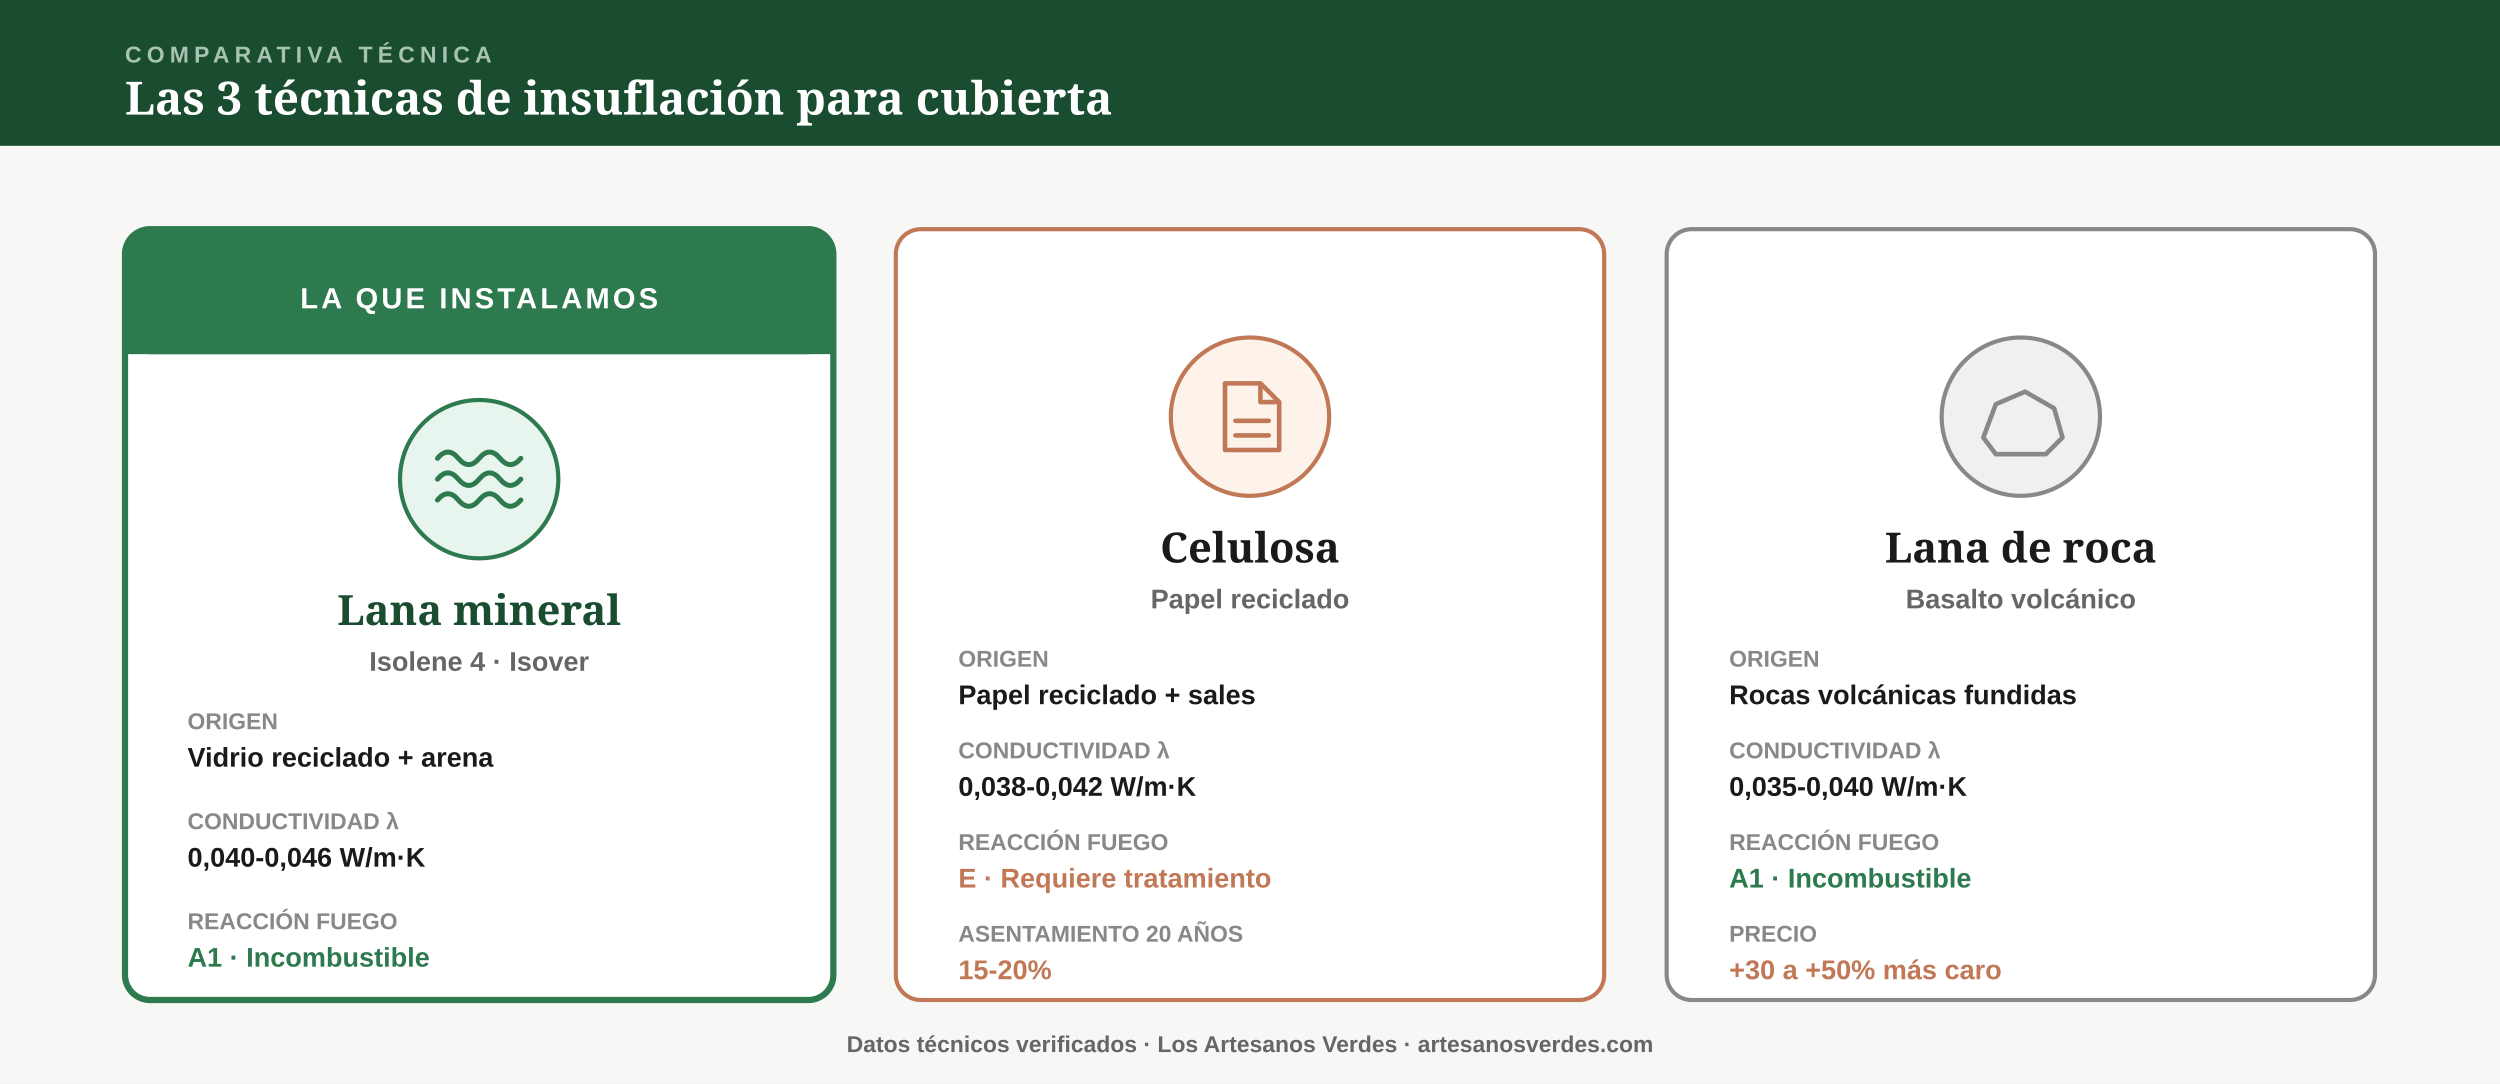
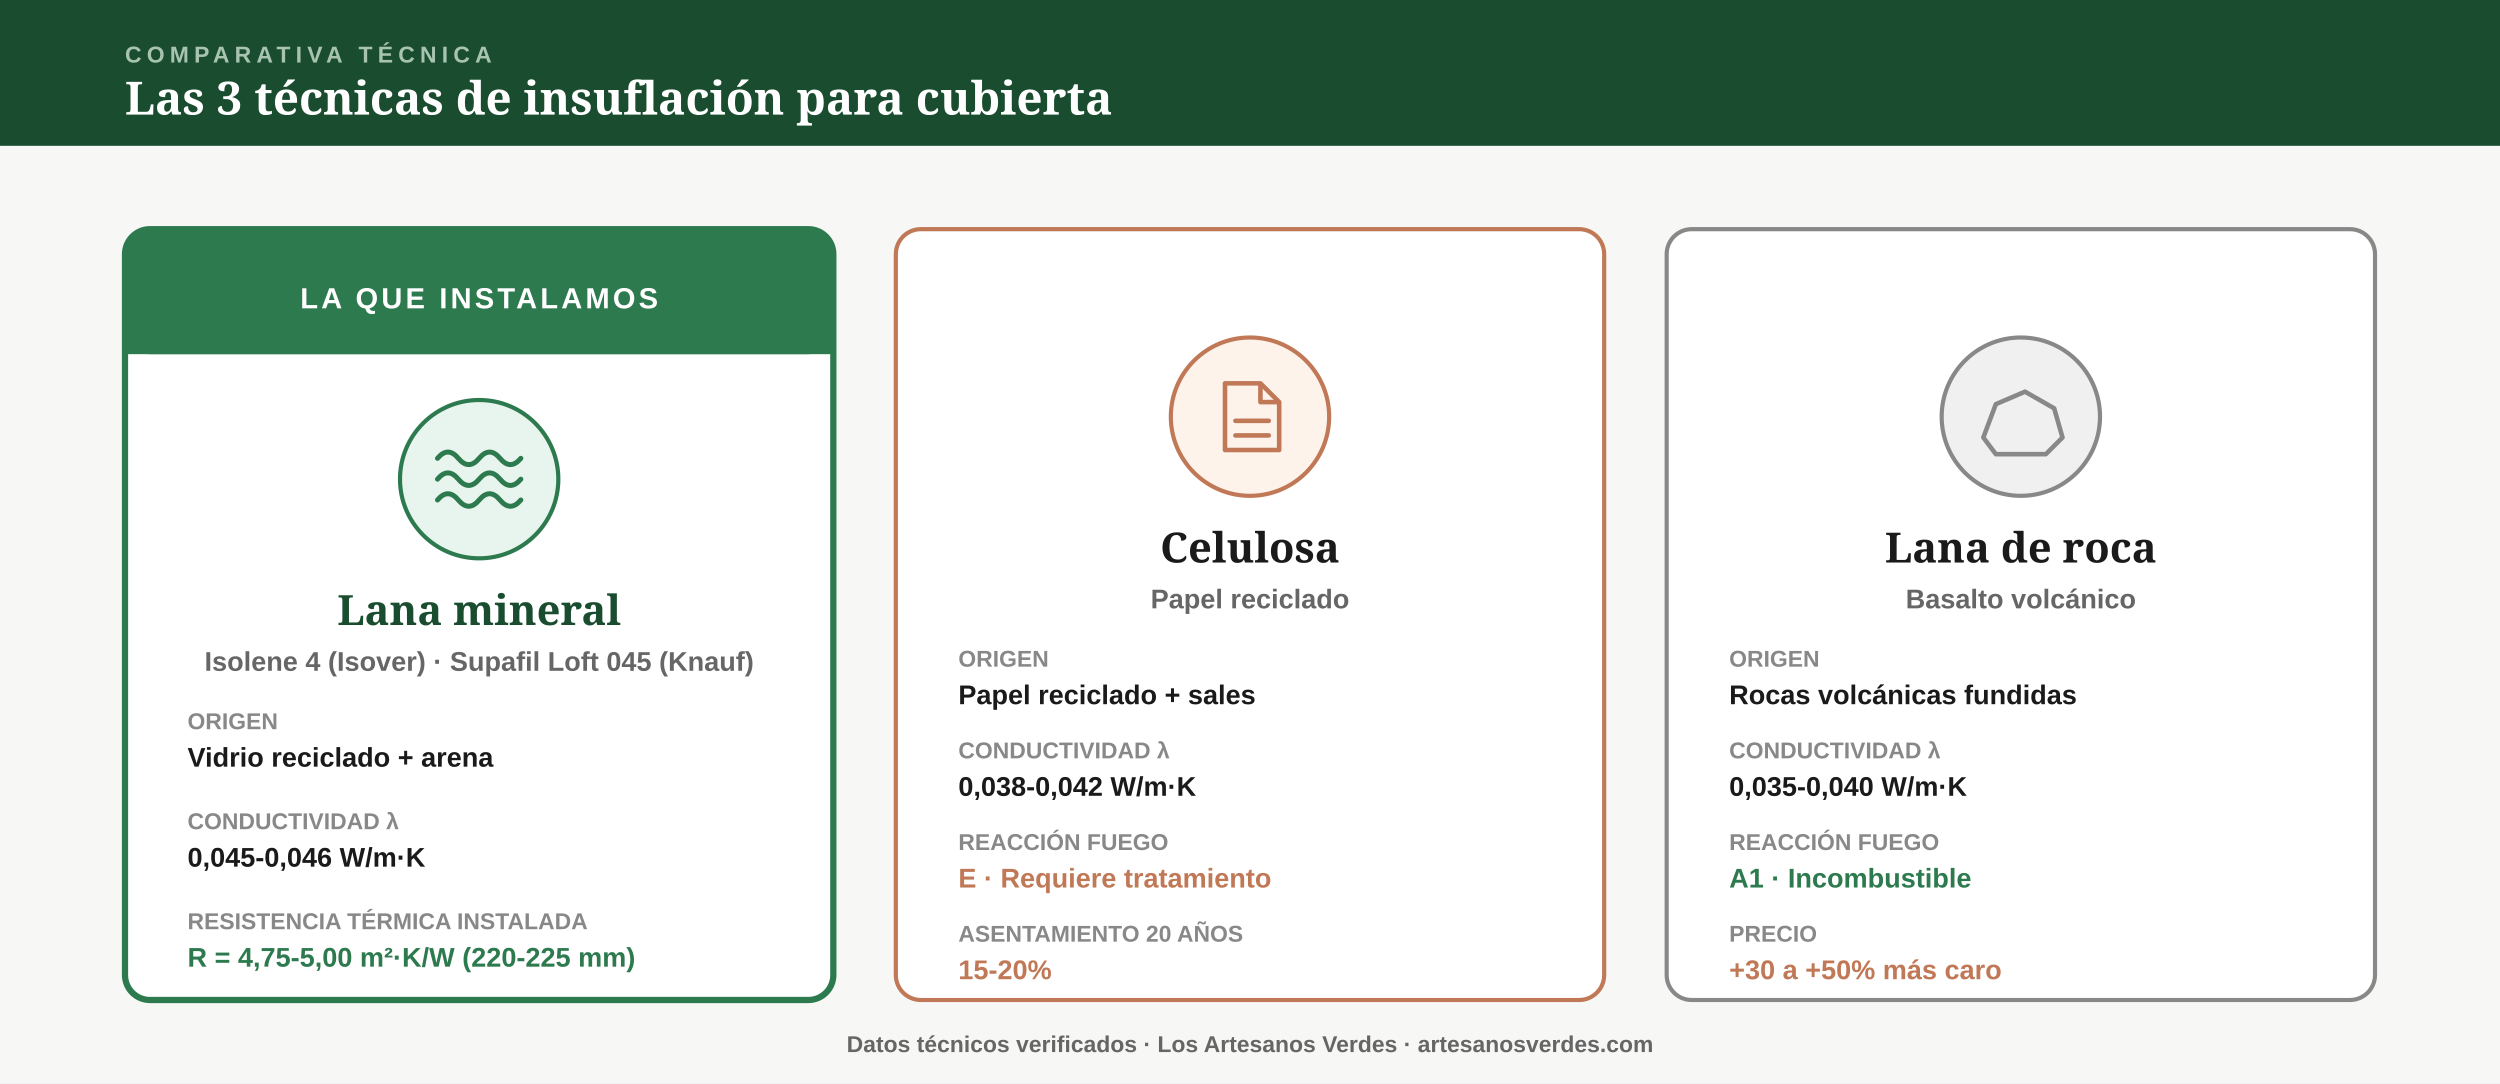
<svg xmlns="http://www.w3.org/2000/svg" viewBox="0 0 1200 520" width="1200" height="520" font-family="'Source Sans 3', Arial, sans-serif">
  <rect width="1200" height="520" fill="#f7f7f5" />
  <rect x="0" y="0" width="1200" height="70" fill="#1a4d30" />
  <text x="60" y="30" fill="#a8c4b0" font-size="11" font-weight="700" letter-spacing="2.5">COMPARATIVA TÉCNICA</text>
  <text x="60" y="55" fill="#ffffff" font-size="22" font-weight="700" font-family="'Source Serif 4', Georgia, serif">Las 3 técnicas de insuflación para cubierta</text>
  <g transform="translate(60, 110)">
    <rect x="0" y="0" width="340" height="370" rx="12" fill="#ffffff" stroke="#2d7a4e" stroke-width="3" />
    <rect x="0" y="0" width="340" height="60" rx="12" fill="#2d7a4e" />
    <rect x="0" y="30" width="340" height="30" fill="#2d7a4e" />
    <text x="170" y="38" fill="#ffffff" font-size="14" font-weight="700" text-anchor="middle" letter-spacing="1.5">LA QUE INSTALAMOS</text>
    <circle cx="170" cy="120" r="38" fill="#e8f5ee" stroke="#2d7a4e" stroke-width="2" />
    <g fill="none" stroke="#2d7a4e" stroke-width="2.4" stroke-linecap="round">
      <path d="M150 110 q5 -6 10 0 t10 0 t10 0 t10 0" />
      <path d="M150 120 q5 -6 10 0 t10 0 t10 0 t10 0" />
      <path d="M150 130 q5 -6 10 0 t10 0 t10 0 t10 0" />
    </g>
    <text x="170" y="190" fill="#1a4d30" font-size="20" font-weight="700" text-anchor="middle" font-family="'Source Serif 4', Georgia, serif">Lana mineral</text>
-     <text x="170" y="212" fill="#666" font-size="13" font-weight="600" text-anchor="middle">Isolene 4 · Isover</text>
+     <text x="170" y="212" fill="#666" font-size="13" font-weight="600" text-anchor="middle">Isolene 4 (Isover) · Supafil Loft 045 (Knauf)</text>
    <g transform="translate(30, 240)">
      <text x="0" y="0" fill="#888" font-size="11" font-weight="600">ORIGEN</text>
      <text x="0" y="18" fill="#1a1a1a" font-size="13" font-weight="700">Vidrio reciclado + arena</text>
      <text x="0" y="48" fill="#888" font-size="11" font-weight="600">CONDUCTIVIDAD λ</text>
-       <text x="0" y="66" fill="#1a1a1a" font-size="13" font-weight="700">0,040-0,046 W/m·K</text>
-       <text x="0" y="96" fill="#888" font-size="11" font-weight="600">REACCIÓN FUEGO</text>
-       <text x="0" y="114" fill="#2d7a4e" font-size="13" font-weight="700">A1 · Incombustible</text>
+       <text x="0" y="66" fill="#1a1a1a" font-size="13" font-weight="700">0,045-0,046 W/m·K</text>
+       <text x="0" y="96" fill="#888" font-size="11" font-weight="600">RESISTENCIA TÉRMICA INSTALADA</text>
+       <text x="0" y="114" fill="#2d7a4e" font-size="13" font-weight="700">R = 4,75-5,00 m²·K/W (220-225 mm)</text>
    </g>
  </g>
  <g transform="translate(430, 110)">
    <rect x="0" y="0" width="340" height="370" rx="12" fill="#ffffff" stroke="#c07856" stroke-width="2" />
    <circle cx="170" cy="90" r="38" fill="#fdf3ea" stroke="#c07856" stroke-width="2" />
    <g fill="none" stroke="#c07856" stroke-width="2.2" stroke-linejoin="round">
      <path d="M158 74 h17 l9 9 v23 h-26 z" />
      <path d="M175 74 v9 h9" />
      <path d="M163 92 h16 M163 99 h16" stroke-linecap="round" />
    </g>
    <text x="170" y="160" fill="#1a1a1a" font-size="20" font-weight="700" text-anchor="middle" font-family="'Source Serif 4', Georgia, serif">Celulosa</text>
    <text x="170" y="182" fill="#666" font-size="13" font-weight="600" text-anchor="middle">Papel reciclado</text>
    <g transform="translate(30, 210)">
      <text x="0" y="0" fill="#888" font-size="11" font-weight="600">ORIGEN</text>
      <text x="0" y="18" fill="#1a1a1a" font-size="13" font-weight="700">Papel reciclado + sales</text>
      <text x="0" y="44" fill="#888" font-size="11" font-weight="600">CONDUCTIVIDAD λ</text>
      <text x="0" y="62" fill="#1a1a1a" font-size="13" font-weight="700">0,038-0,042 W/m·K</text>
      <text x="0" y="88" fill="#888" font-size="11" font-weight="600">REACCIÓN FUEGO</text>
      <text x="0" y="106" fill="#c07856" font-size="13" font-weight="700">E · Requiere tratamiento</text>
      <text x="0" y="132" fill="#888" font-size="11" font-weight="600">ASENTAMIENTO 20 AÑOS</text>
      <text x="0" y="150" fill="#c07856" font-size="13" font-weight="700">15-20%</text>
    </g>
  </g>
  <g transform="translate(800, 110)">
    <rect x="0" y="0" width="340" height="370" rx="12" fill="#ffffff" stroke="#888" stroke-width="2" />
    <circle cx="170" cy="90" r="38" fill="#f0f0f0" stroke="#888" stroke-width="2" />
    <path d="M152 100 l6 -16 l14 -6 l14 8 l4 14 l-8 8 h-24 z" fill="none" stroke="#888" stroke-width="2.2" stroke-linejoin="round" />
    <text x="170" y="160" fill="#1a1a1a" font-size="20" font-weight="700" text-anchor="middle" font-family="'Source Serif 4', Georgia, serif">Lana de roca</text>
    <text x="170" y="182" fill="#666" font-size="13" font-weight="600" text-anchor="middle">Basalto volcánico</text>
    <g transform="translate(30, 210)">
      <text x="0" y="0" fill="#888" font-size="11" font-weight="600">ORIGEN</text>
      <text x="0" y="18" fill="#1a1a1a" font-size="13" font-weight="700">Rocas volcánicas fundidas</text>
      <text x="0" y="44" fill="#888" font-size="11" font-weight="600">CONDUCTIVIDAD λ</text>
      <text x="0" y="62" fill="#1a1a1a" font-size="13" font-weight="700">0,035-0,040 W/m·K</text>
      <text x="0" y="88" fill="#888" font-size="11" font-weight="600">REACCIÓN FUEGO</text>
      <text x="0" y="106" fill="#2d7a4e" font-size="13" font-weight="700">A1 · Incombustible</text>
      <text x="0" y="132" fill="#888" font-size="11" font-weight="600">PRECIO</text>
      <text x="0" y="150" fill="#c07856" font-size="13" font-weight="700">+30 a +50% más caro</text>
    </g>
  </g>
  <text x="600" y="505" fill="#666" font-size="11" font-weight="600" text-anchor="middle">Datos técnicos verificados · Los Artesanos Verdes · artesanosverdes.com</text>
</svg>
